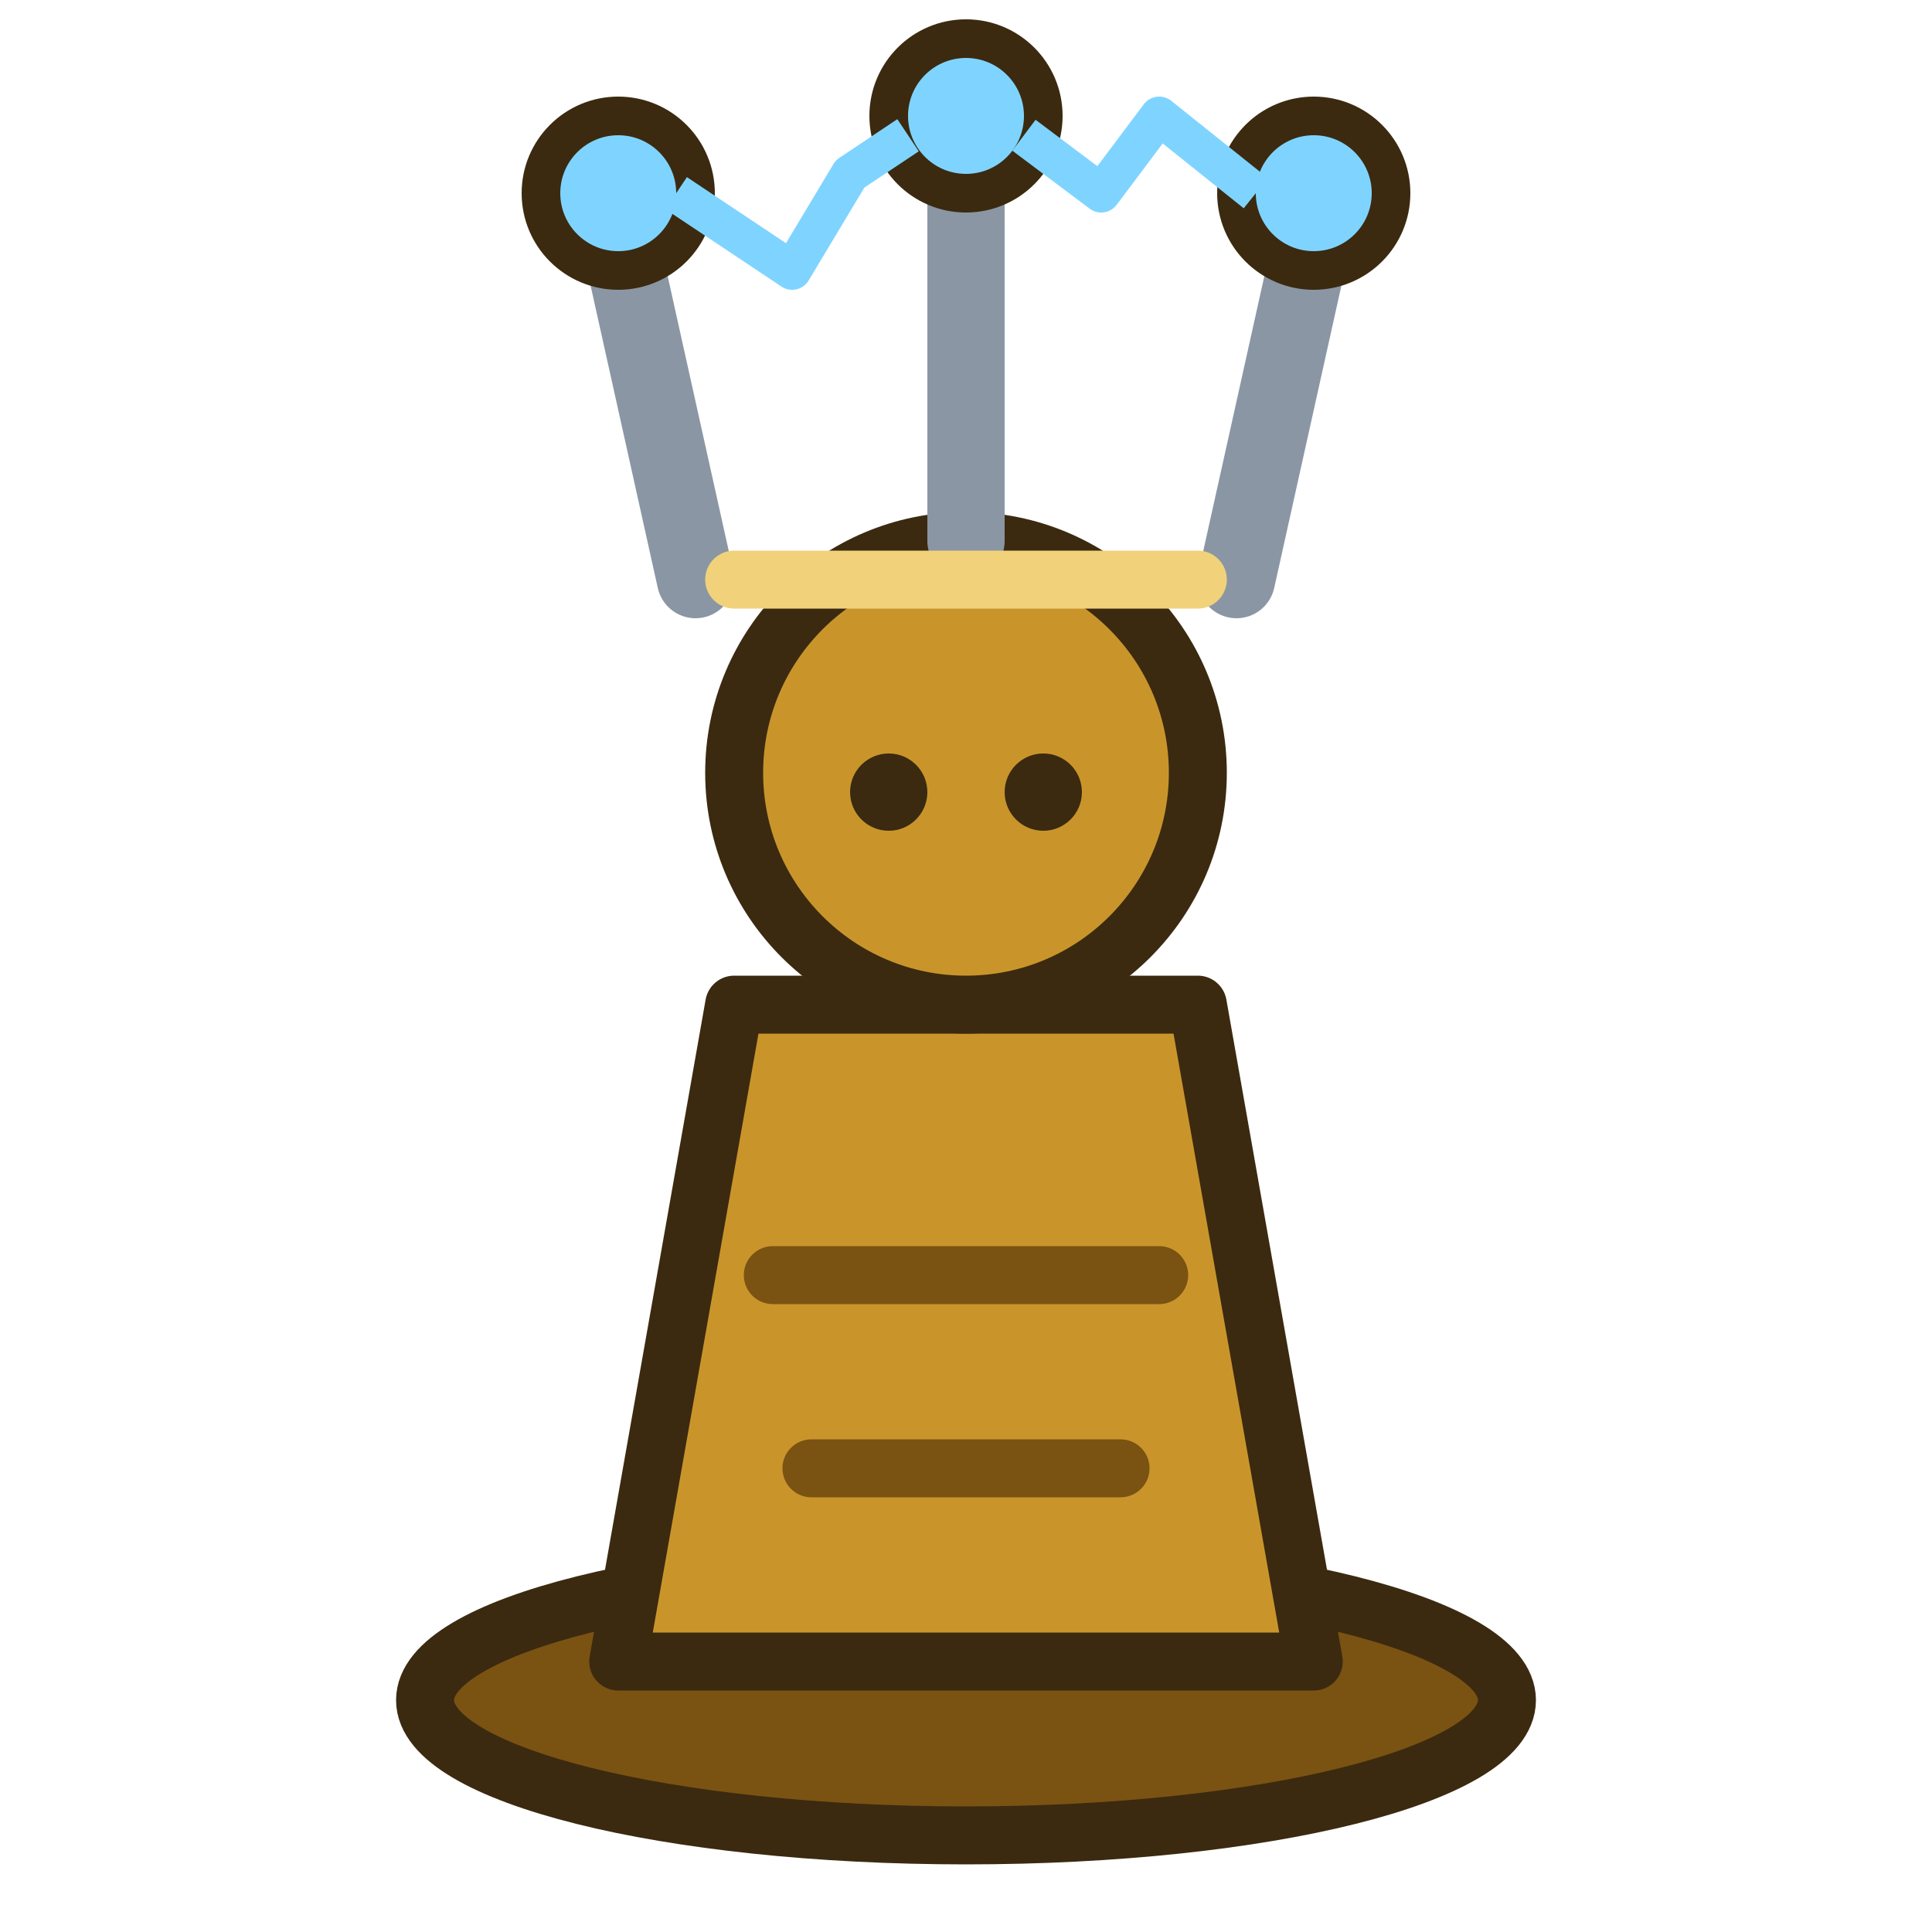
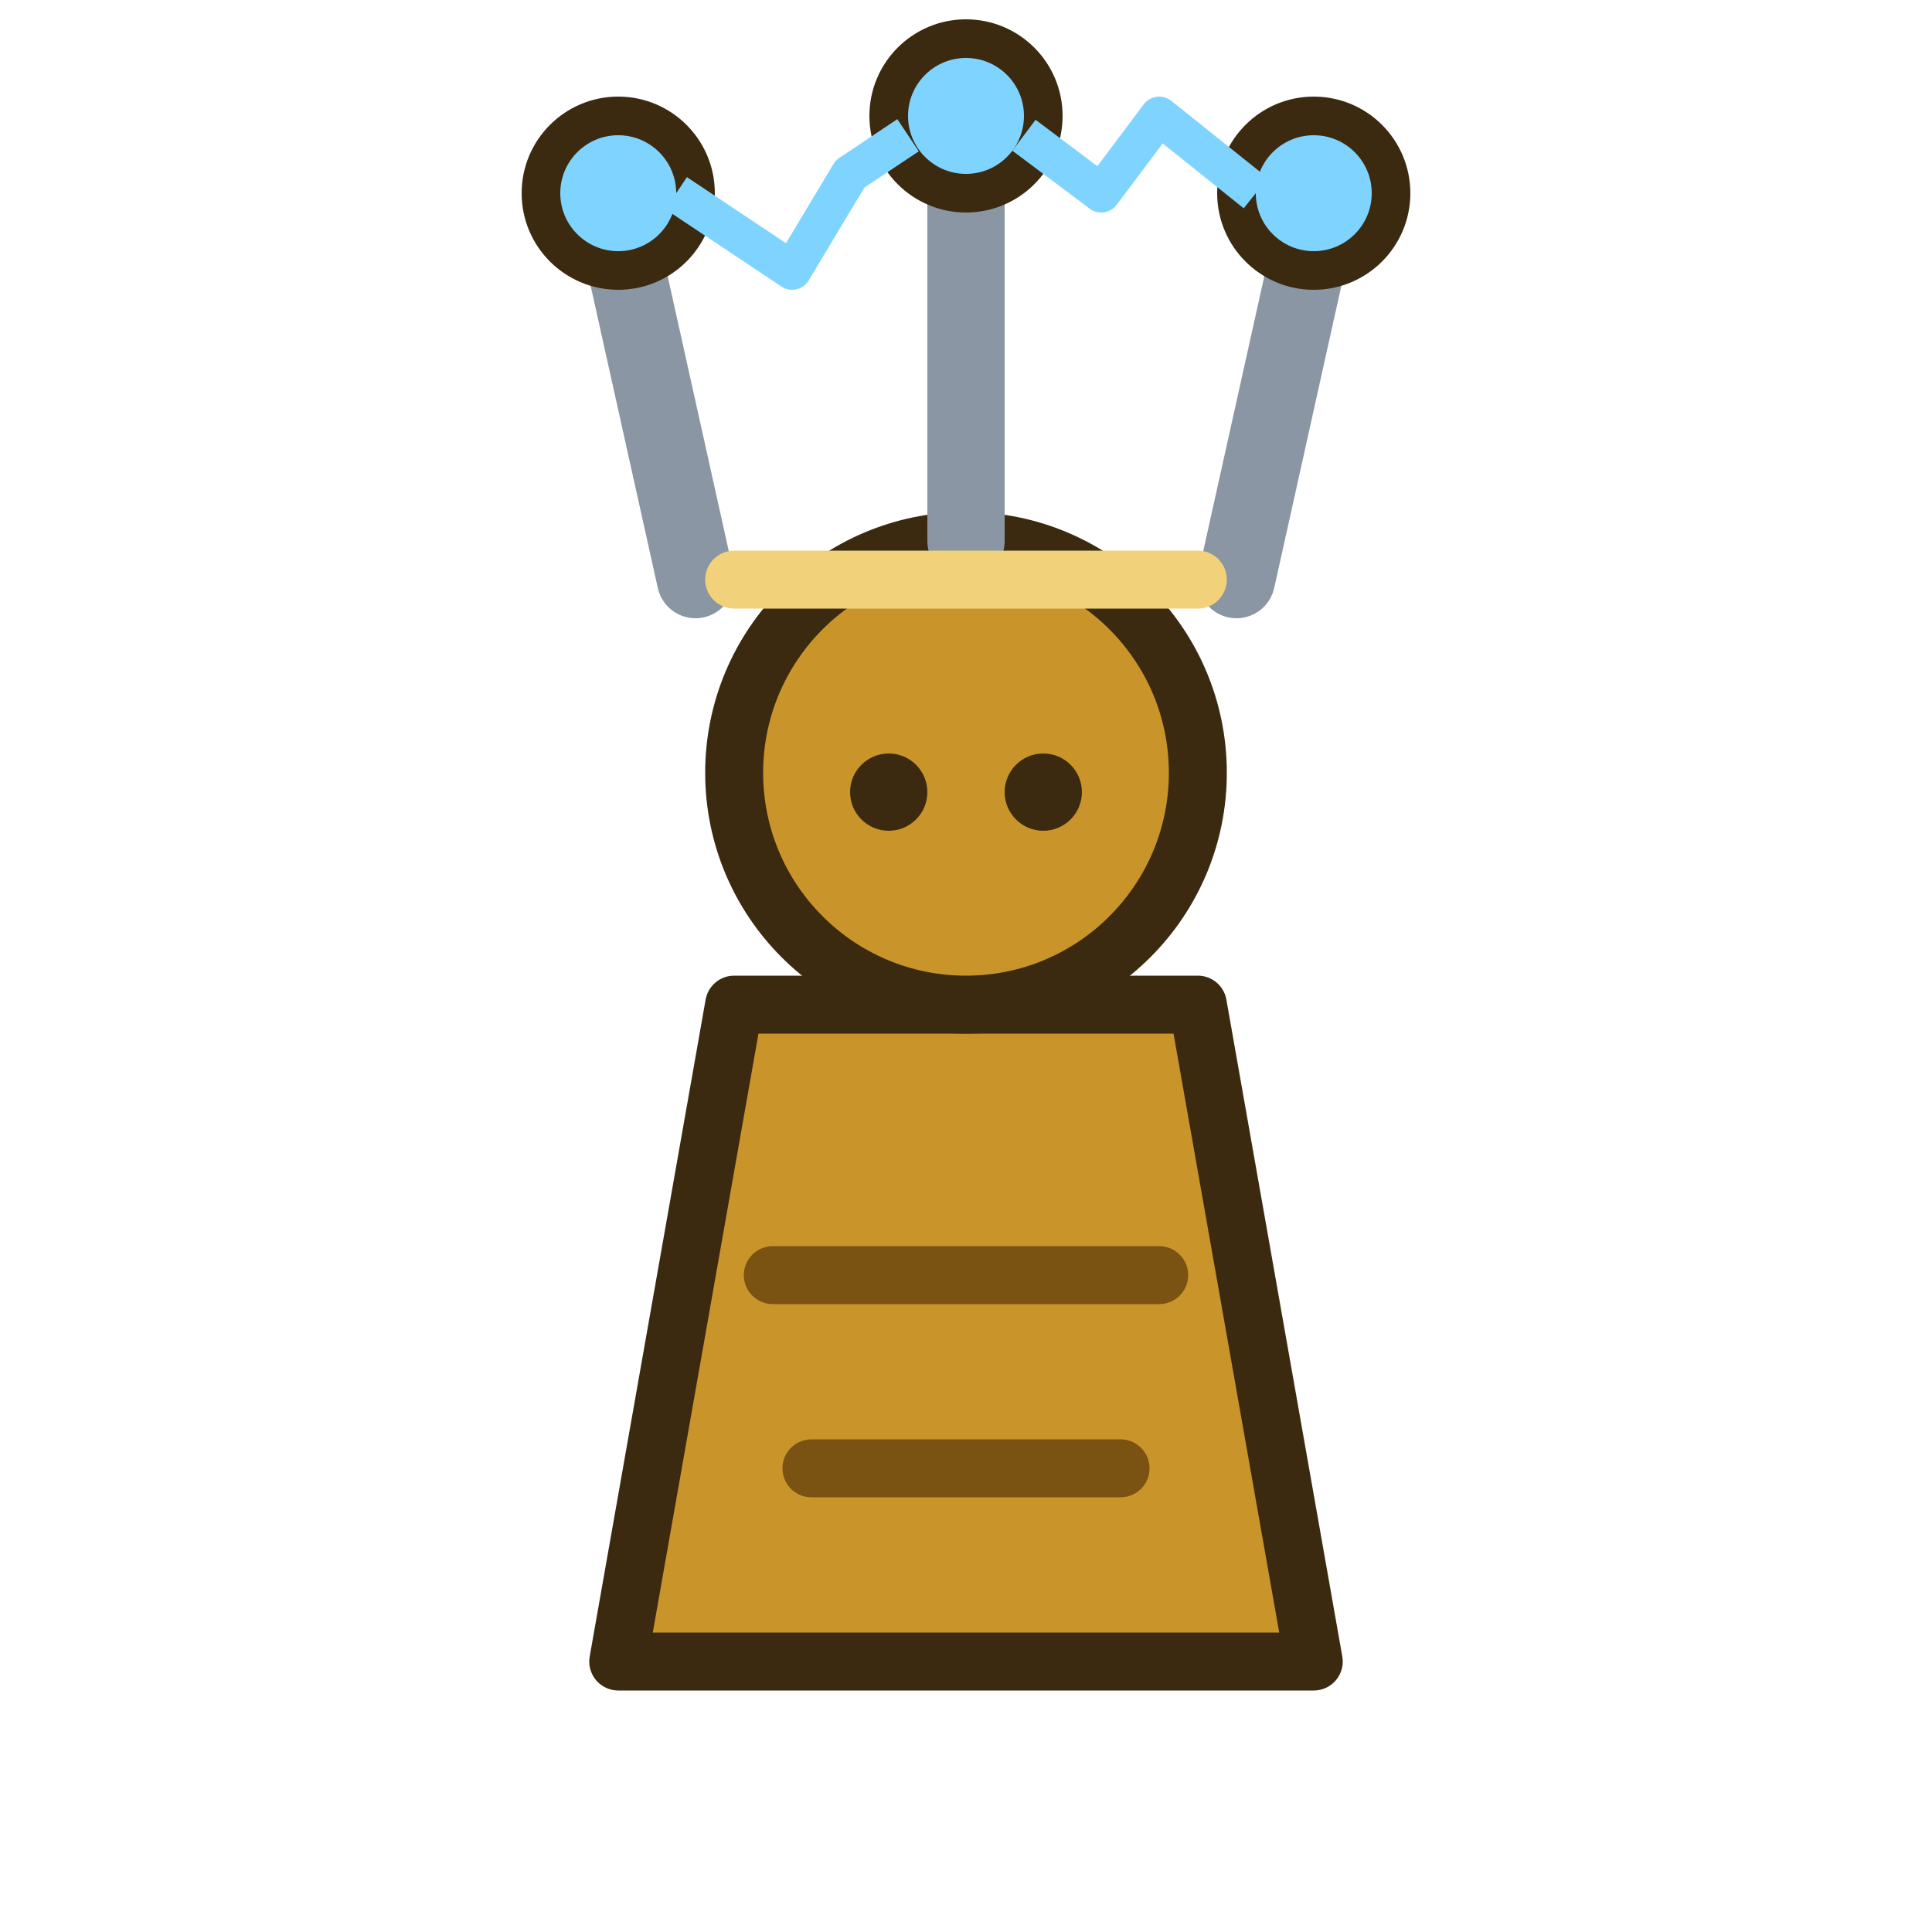
<svg xmlns="http://www.w3.org/2000/svg" viewBox="0 0 100 100">
-   <ellipse cx="50" cy="88" rx="28" ry="7" fill="#7a5212" stroke="#3b2a10" stroke-width="3" />
  <path d="M32 86 L38 52 H62 L68 86 Z" fill="#c9952b" stroke="#3b2a10" stroke-width="3" stroke-linejoin="round" />
  <path d="M40 66 H60 M42 76 H58" stroke="#7a5212" stroke-width="3" stroke-linecap="round" />
  <circle cx="50" cy="40" r="12" fill="#c9952b" stroke="#3b2a10" stroke-width="3" />
  <circle cx="46" cy="41" r="2" fill="#3b2a10" />
  <circle cx="54" cy="41" r="2" fill="#3b2a10" />
  <path d="M36 30 L32 12 M50 28 V8 M64 30 L68 12" stroke="#8a96a3" stroke-width="4" stroke-linecap="round" />
  <circle cx="32" cy="10" r="4" fill="#7fd4ff" stroke="#3b2a10" stroke-width="2" />
  <circle cx="50" cy="6" r="4" fill="#7fd4ff" stroke="#3b2a10" stroke-width="2" />
  <circle cx="68" cy="10" r="4" fill="#7fd4ff" stroke="#3b2a10" stroke-width="2" />
  <path d="M35 10 L41 14 L44 9 L47 7 M53 7 L57 10 L60 6 L65 10" fill="none" stroke="#7fd4ff" stroke-width="2" stroke-linejoin="round" />
  <path d="M38 30 H62" stroke="#f1d27a" stroke-width="3" stroke-linecap="round" />
</svg>
